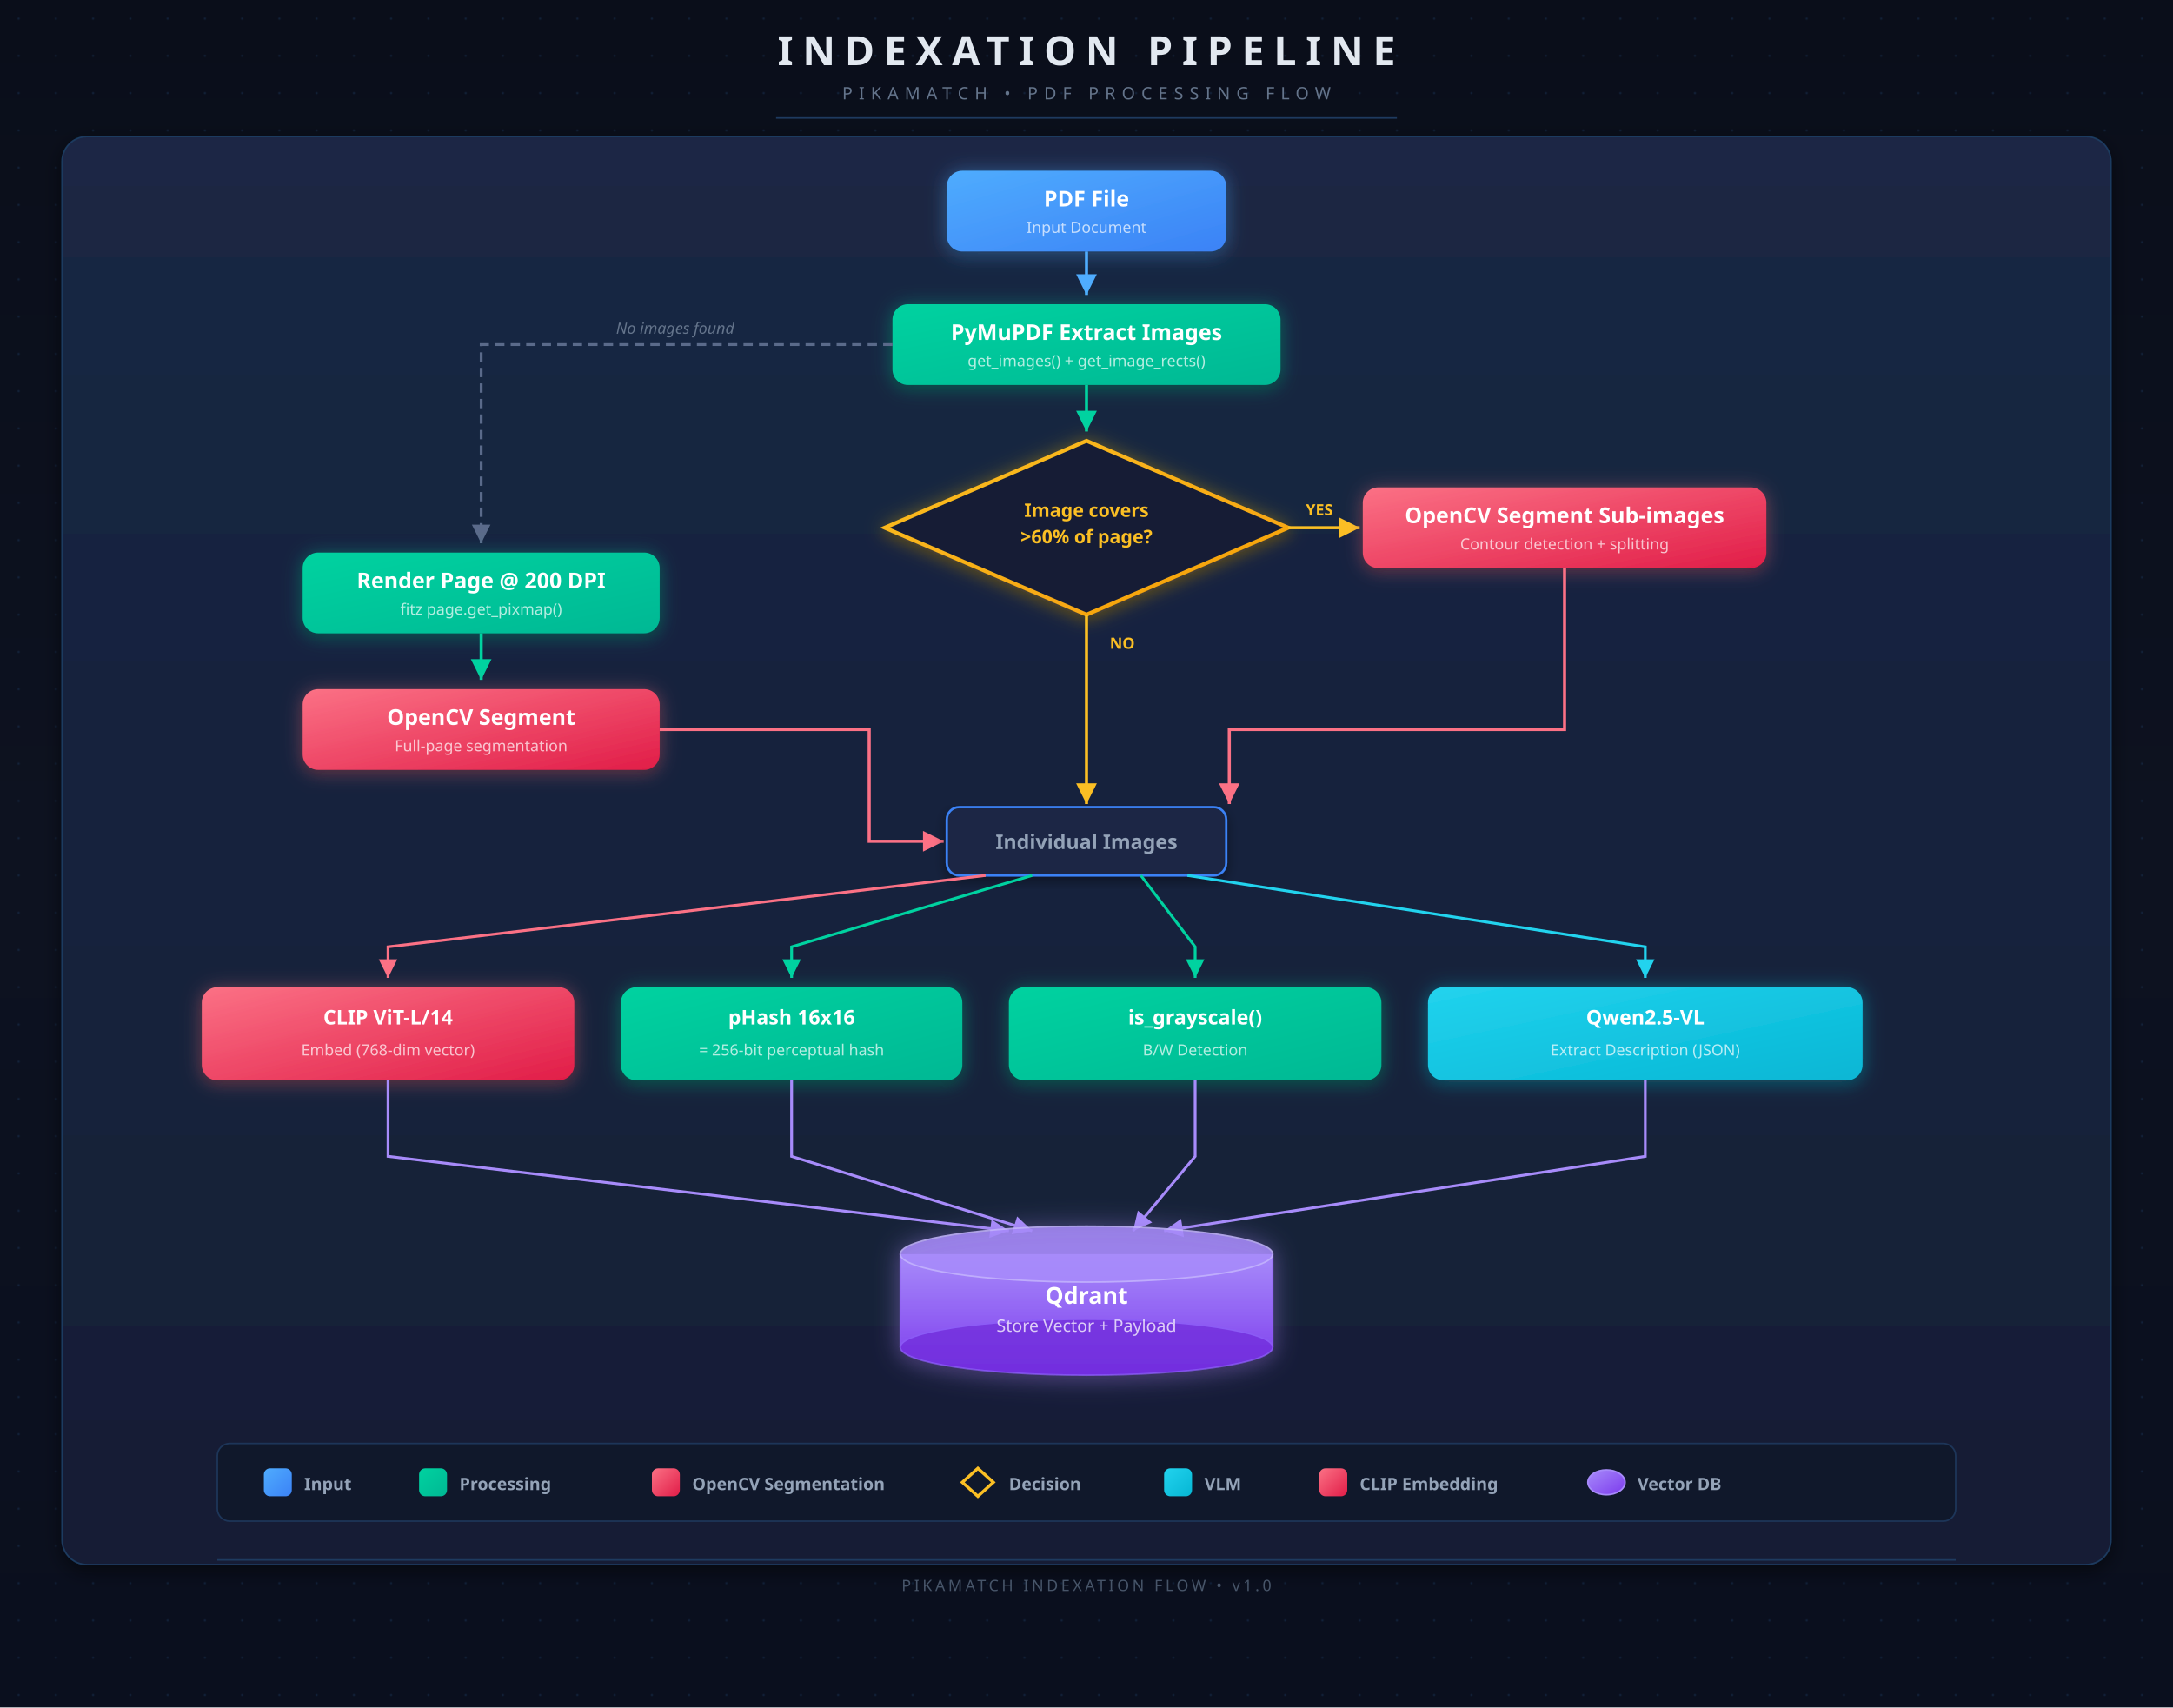
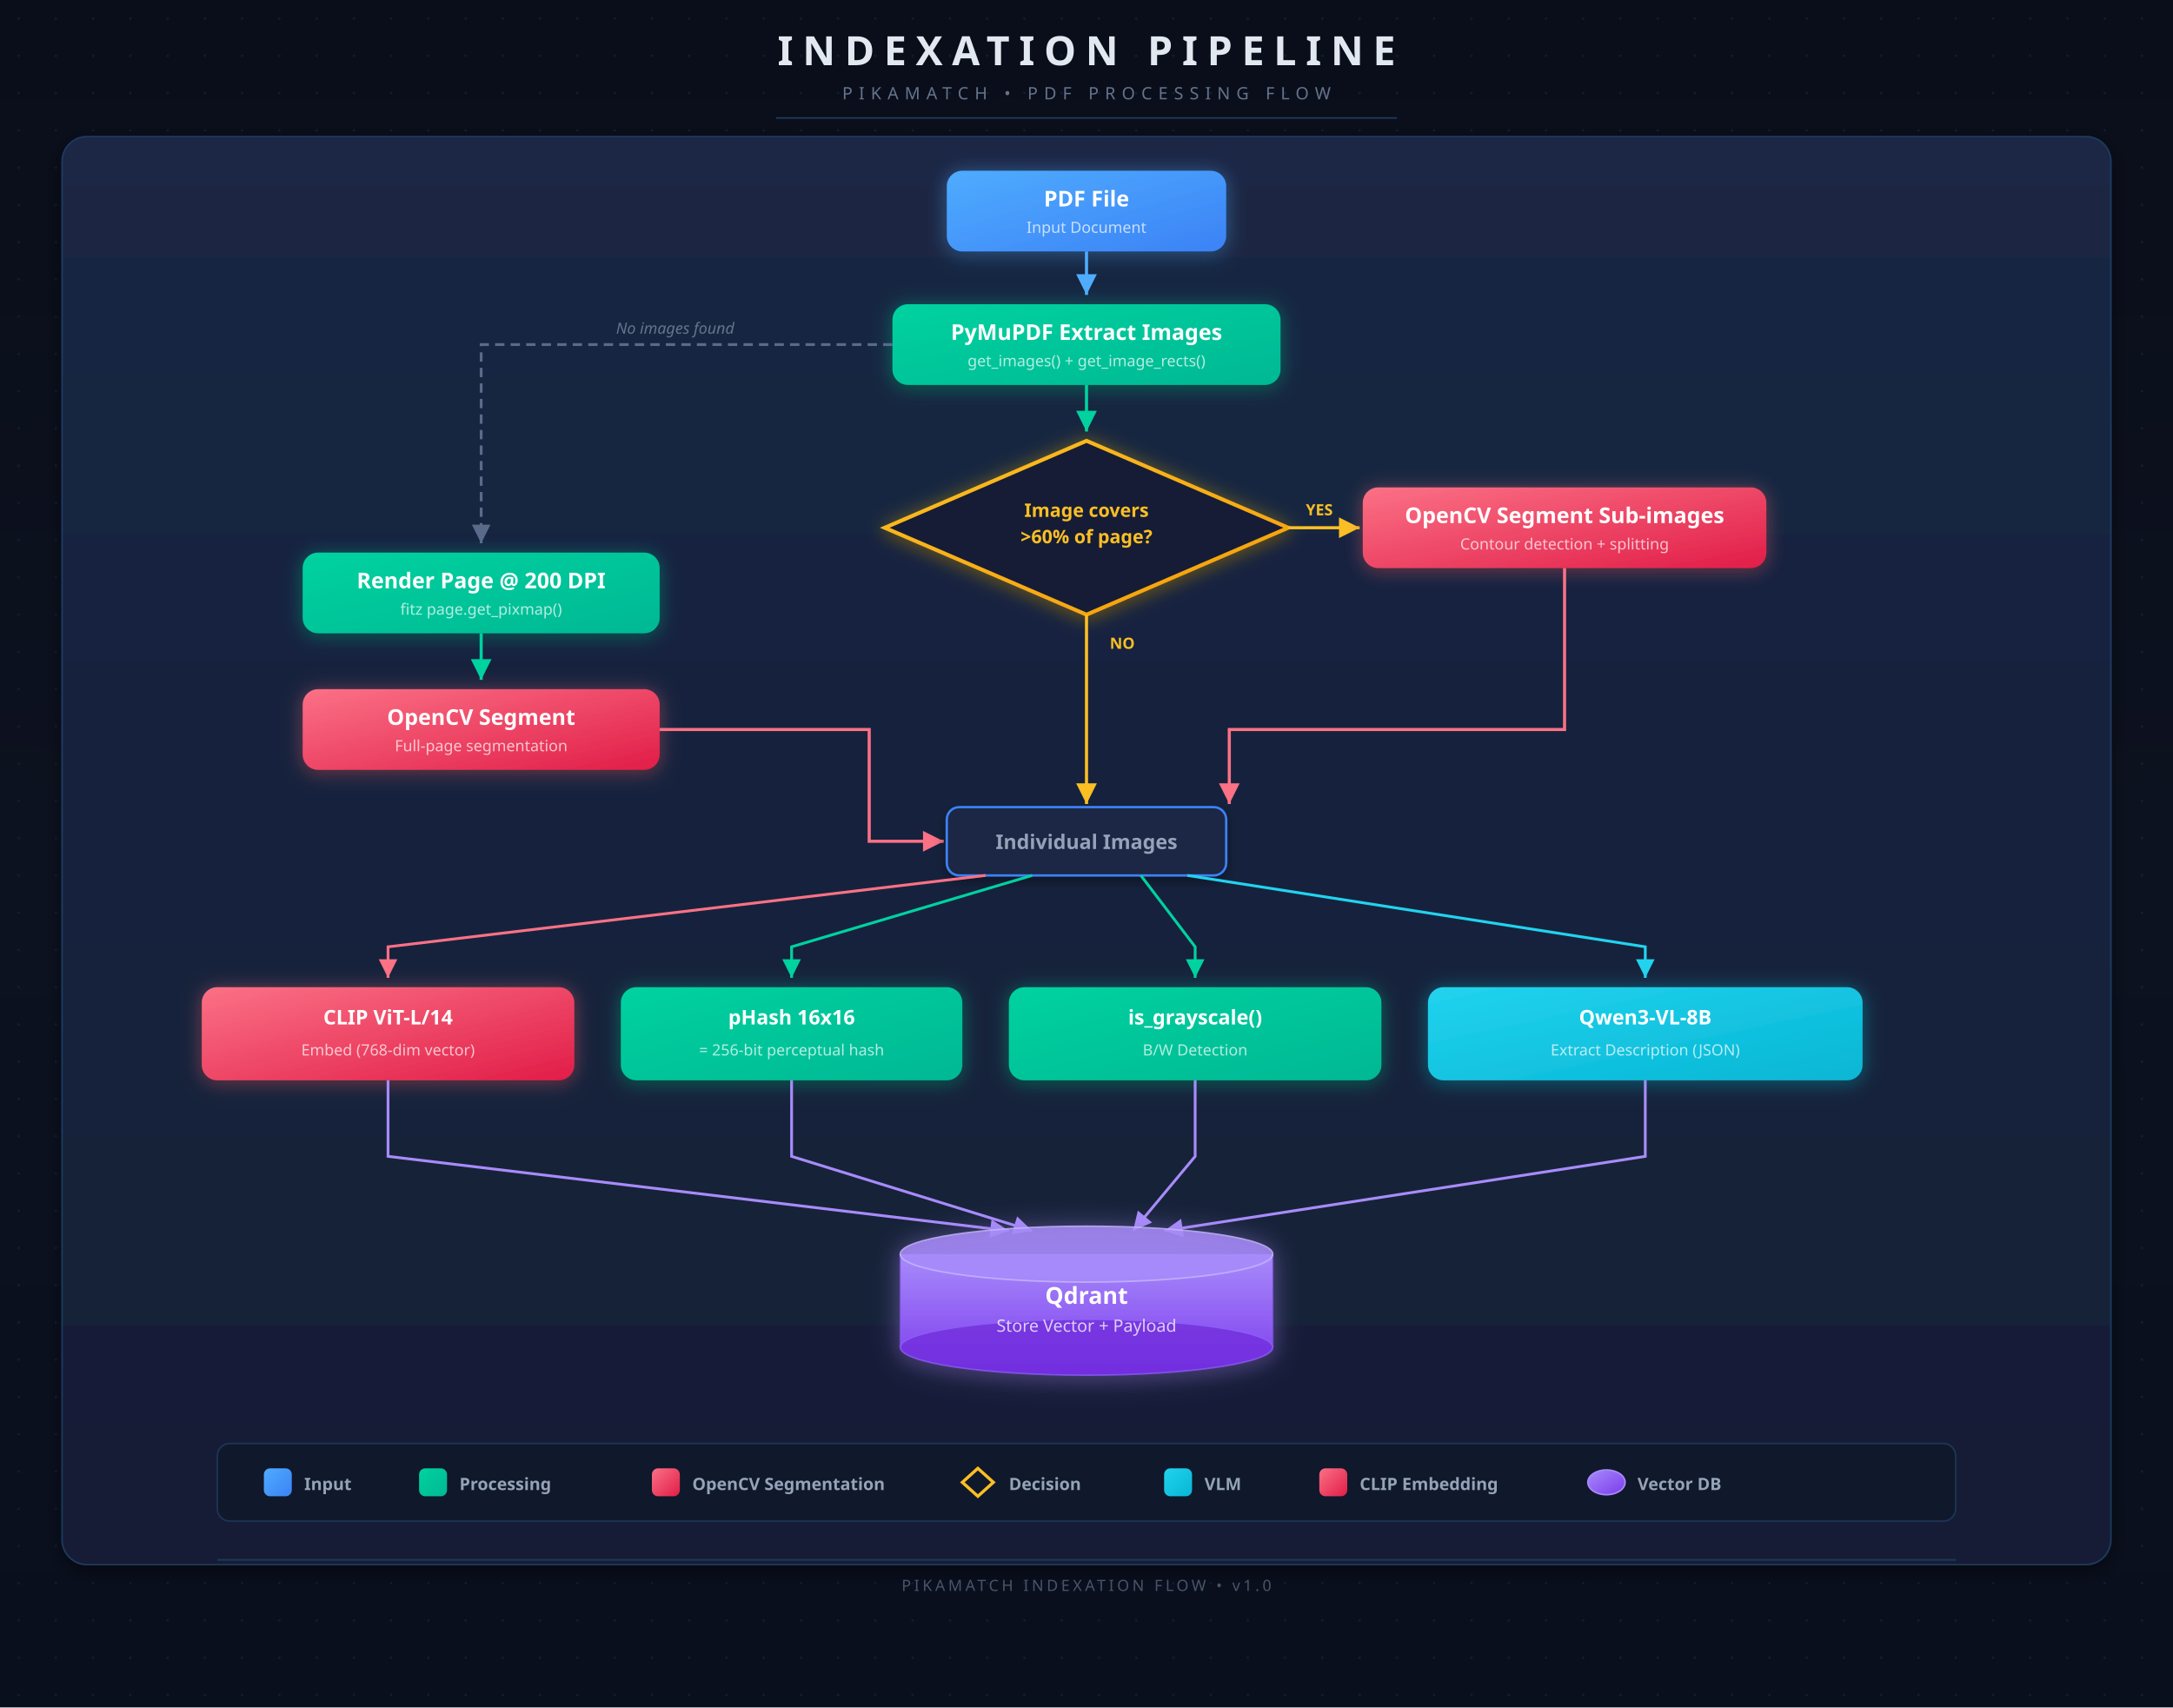
<svg xmlns="http://www.w3.org/2000/svg" viewBox="0 0 1400 1100" width="1400" height="1100" font-family="'Segoe UI', system-ui, -apple-system, sans-serif">
  <defs>
    <linearGradient id="bgGrad" x1="0" y1="0" x2="0" y2="1">
      <stop offset="0%" stop-color="#0a0e1a" />
      <stop offset="50%" stop-color="#0d1220" />
      <stop offset="100%" stop-color="#0a0f1e" />
    </linearGradient>
    <pattern id="dotGrid" x="0" y="0" width="24" height="24" patternUnits="userSpaceOnUse">
      <circle cx="12" cy="12" r="0.8" fill="#1e3a5f" opacity="0.35" />
    </pattern>
    <linearGradient id="cardGrad" x1="0" y1="0" x2="0" y2="1">
      <stop offset="0%" stop-color="#1a2744" />
      <stop offset="100%" stop-color="#141e35" />
    </linearGradient>
    <linearGradient id="blueGrad" x1="0" y1="0" x2="1" y2="1">
      <stop offset="0%" stop-color="#4facfe" />
      <stop offset="100%" stop-color="#3b82f6" />
    </linearGradient>
    <linearGradient id="greenGrad" x1="0" y1="0" x2="1" y2="1">
      <stop offset="0%" stop-color="#00d2a0" />
      <stop offset="100%" stop-color="#00b894" />
    </linearGradient>
    <linearGradient id="redGrad" x1="0" y1="0" x2="1" y2="1">
      <stop offset="0%" stop-color="#fb7185" />
      <stop offset="100%" stop-color="#e11d48" />
    </linearGradient>
    <linearGradient id="purpleGrad" x1="0" y1="0" x2="1" y2="1">
      <stop offset="0%" stop-color="#a78bfa" />
      <stop offset="100%" stop-color="#7c3aed" />
    </linearGradient>
    <linearGradient id="purpleGradVert" x1="0" y1="0" x2="0" y2="1">
      <stop offset="0%" stop-color="#a78bfa" />
      <stop offset="100%" stop-color="#7c3aed" />
    </linearGradient>
    <linearGradient id="orangeGrad" x1="0" y1="0" x2="1" y2="1">
      <stop offset="0%" stop-color="#fbbf24" />
      <stop offset="100%" stop-color="#f59e0b" />
    </linearGradient>
    <linearGradient id="cyanGrad" x1="0" y1="0" x2="1" y2="1">
      <stop offset="0%" stop-color="#22d3ee" />
      <stop offset="100%" stop-color="#06b6d4" />
    </linearGradient>
    <linearGradient id="pinkGrad" x1="0" y1="0" x2="1" y2="1">
      <stop offset="0%" stop-color="#fb7185" />
      <stop offset="100%" stop-color="#e11d48" />
    </linearGradient>
    <filter id="glowBlue" x="-30%" y="-30%" width="160%" height="160%">
      <feGaussianBlur in="SourceGraphic" stdDeviation="6" result="blur" />
      <feFlood flood-color="#4facfe" flood-opacity="0.35" result="color" />
      <feComposite in="color" in2="blur" operator="in" result="glow" />
      <feMerge>
        <feMergeNode in="glow" />
        <feMergeNode in="SourceGraphic" />
      </feMerge>
    </filter>
    <filter id="glowGreen" x="-30%" y="-30%" width="160%" height="160%">
      <feGaussianBlur in="SourceGraphic" stdDeviation="6" result="blur" />
      <feFlood flood-color="#00d2a0" flood-opacity="0.3" result="color" />
      <feComposite in="color" in2="blur" operator="in" result="glow" />
      <feMerge>
        <feMergeNode in="glow" />
        <feMergeNode in="SourceGraphic" />
      </feMerge>
    </filter>
    <filter id="glowRed" x="-30%" y="-30%" width="160%" height="160%">
      <feGaussianBlur in="SourceGraphic" stdDeviation="6" result="blur" />
      <feFlood flood-color="#fb7185" flood-opacity="0.3" result="color" />
      <feComposite in="color" in2="blur" operator="in" result="glow" />
      <feMerge>
        <feMergeNode in="glow" />
        <feMergeNode in="SourceGraphic" />
      </feMerge>
    </filter>
    <filter id="glowPurple" x="-30%" y="-30%" width="160%" height="160%">
      <feGaussianBlur in="SourceGraphic" stdDeviation="8" result="blur" />
      <feFlood flood-color="#a78bfa" flood-opacity="0.4" result="color" />
      <feComposite in="color" in2="blur" operator="in" result="glow" />
      <feMerge>
        <feMergeNode in="glow" />
        <feMergeNode in="SourceGraphic" />
      </feMerge>
    </filter>
    <filter id="glowOrange" x="-30%" y="-30%" width="160%" height="160%">
      <feGaussianBlur in="SourceGraphic" stdDeviation="6" result="blur" />
      <feFlood flood-color="#fbbf24" flood-opacity="0.3" result="color" />
      <feComposite in="color" in2="blur" operator="in" result="glow" />
      <feMerge>
        <feMergeNode in="glow" />
        <feMergeNode in="SourceGraphic" />
      </feMerge>
    </filter>
    <filter id="glowCyan" x="-30%" y="-30%" width="160%" height="160%">
      <feGaussianBlur in="SourceGraphic" stdDeviation="6" result="blur" />
      <feFlood flood-color="#22d3ee" flood-opacity="0.3" result="color" />
      <feComposite in="color" in2="blur" operator="in" result="glow" />
      <feMerge>
        <feMergeNode in="glow" />
        <feMergeNode in="SourceGraphic" />
      </feMerge>
    </filter>
    <filter id="glowPink" x="-30%" y="-30%" width="160%" height="160%">
      <feGaussianBlur in="SourceGraphic" stdDeviation="6" result="blur" />
      <feFlood flood-color="#fb7185" flood-opacity="0.3" result="color" />
      <feComposite in="color" in2="blur" operator="in" result="glow" />
      <feMerge>
        <feMergeNode in="glow" />
        <feMergeNode in="SourceGraphic" />
      </feMerge>
    </filter>
    <filter id="dropShadow" x="-10%" y="-10%" width="130%" height="130%">
      <feDropShadow dx="0" dy="3" stdDeviation="4" flood-color="#000" flood-opacity="0.4" />
    </filter>
    <filter id="dropShadowLg" x="-10%" y="-10%" width="130%" height="130%">
      <feDropShadow dx="0" dy="4" stdDeviation="6" flood-color="#000" flood-opacity="0.5" />
    </filter>
    <marker id="arrowBlue" viewBox="0 0 12 12" refX="10" refY="6" markerWidth="10" markerHeight="10" orient="auto-start-reverse">
      <path d="M2,2 L10,6 L2,10 Z" fill="#4facfe" />
    </marker>
    <marker id="arrowGreen" viewBox="0 0 12 12" refX="10" refY="6" markerWidth="10" markerHeight="10" orient="auto-start-reverse">
      <path d="M2,2 L10,6 L2,10 Z" fill="#00d2a0" />
    </marker>
    <marker id="arrowRed" viewBox="0 0 12 12" refX="10" refY="6" markerWidth="10" markerHeight="10" orient="auto-start-reverse">
      <path d="M2,2 L10,6 L2,10 Z" fill="#fb7185" />
    </marker>
    <marker id="arrowOrange" viewBox="0 0 12 12" refX="10" refY="6" markerWidth="10" markerHeight="10" orient="auto-start-reverse">
      <path d="M2,2 L10,6 L2,10 Z" fill="#fbbf24" />
    </marker>
    <marker id="arrowGray" viewBox="0 0 12 12" refX="10" refY="6" markerWidth="10" markerHeight="10" orient="auto-start-reverse">
      <path d="M2,2 L10,6 L2,10 Z" fill="#5a6a8a" />
    </marker>
    <marker id="arrowPurple" viewBox="0 0 12 12" refX="10" refY="6" markerWidth="10" markerHeight="10" orient="auto-start-reverse">
      <path d="M2,2 L10,6 L2,10 Z" fill="#a78bfa" />
    </marker>
    <marker id="arrowCyan" viewBox="0 0 12 12" refX="10" refY="6" markerWidth="10" markerHeight="10" orient="auto-start-reverse">
      <path d="M2,2 L10,6 L2,10 Z" fill="#22d3ee" />
    </marker>
    <marker id="arrowPink" viewBox="0 0 12 12" refX="10" refY="6" markerWidth="10" markerHeight="10" orient="auto-start-reverse">
      <path d="M2,2 L10,6 L2,10 Z" fill="#fb7185" />
    </marker>
  </defs>
  <rect width="1400" height="1100" fill="url(#bgGrad)" />
  <rect width="1400" height="1100" fill="url(#dotGrid)" />
  <text x="700" y="42" text-anchor="middle" fill="#e2e8f0" font-size="26" font-weight="700" letter-spacing="6">INDEXATION PIPELINE</text>
  <text x="700" y="64" text-anchor="middle" fill="#64748b" font-size="11" font-weight="500" letter-spacing="4">PIKAMATCH  •  PDF PROCESSING FLOW</text>
  <line x1="500" y1="76" x2="900" y2="76" stroke="#1e3a5f" stroke-width="1" />
  <rect x="40" y="88" width="1320" height="920" rx="16" ry="16" fill="url(#cardGrad)" stroke="#1e3a5f" stroke-width="1" filter="url(#dropShadowLg)" />
  <g filter="url(#glowBlue)">
    <rect x="610" y="110" width="180" height="52" rx="10" ry="10" fill="url(#blueGrad)" filter="url(#dropShadow)" />
  </g>
  <text x="700" y="133" text-anchor="middle" fill="#fff" font-size="14" font-weight="700">PDF File</text>
  <text x="700" y="150" text-anchor="middle" fill="rgba(255,255,255,0.7)" font-size="10" font-weight="400">Input Document</text>
  <line x1="700" y1="162" x2="700" y2="190" stroke="#4facfe" stroke-width="2" marker-end="url(#arrowBlue)" />
  <g filter="url(#glowGreen)">
    <rect x="575" y="196" width="250" height="52" rx="10" ry="10" fill="url(#greenGrad)" filter="url(#dropShadow)" />
  </g>
  <text x="700" y="219" text-anchor="middle" fill="#fff" font-size="14" font-weight="700">PyMuPDF Extract Images</text>
  <text x="700" y="236" text-anchor="middle" fill="rgba(255,255,255,0.7)" font-size="10" font-weight="400">get_images() + get_image_rects()</text>
  <line x1="700" y1="248" x2="700" y2="278" stroke="#00d2a0" stroke-width="2" marker-end="url(#arrowGreen)" />
  <path d="M 575,222 L 310,222 L 310,350" fill="none" stroke="#5a6a8a" stroke-width="1.8" stroke-dasharray="6,4" marker-end="url(#arrowGray)" />
  <text x="435" y="215" text-anchor="middle" fill="#64748b" font-size="10" font-style="italic">No images found</text>
  <g filter="url(#glowGreen)">
    <rect x="195" y="356" width="230" height="52" rx="10" ry="10" fill="url(#greenGrad)" filter="url(#dropShadow)" />
  </g>
  <text x="310" y="379" text-anchor="middle" fill="#fff" font-size="14" font-weight="700">Render Page @ 200 DPI</text>
  <text x="310" y="396" text-anchor="middle" fill="rgba(255,255,255,0.7)" font-size="10" font-weight="400">fitz page.get_pixmap()</text>
  <line x1="310" y1="408" x2="310" y2="438" stroke="#00d2a0" stroke-width="2" marker-end="url(#arrowGreen)" />
  <g filter="url(#glowRed)">
    <rect x="195" y="444" width="230" height="52" rx="10" ry="10" fill="url(#redGrad)" filter="url(#dropShadow)" />
  </g>
  <text x="310" y="467" text-anchor="middle" fill="#fff" font-size="14" font-weight="700">OpenCV Segment</text>
  <text x="310" y="484" text-anchor="middle" fill="rgba(255,255,255,0.7)" font-size="10" font-weight="400">Full-page segmentation</text>
  <path d="M 425,470 L 560,470 L 560,542 L 608,542" fill="none" stroke="#fb7185" stroke-width="2" marker-end="url(#arrowRed)" />
  <g filter="url(#glowOrange)">
    <polygon points="700,284 830,340 700,396 570,340" fill="#141e35" stroke="url(#orangeGrad)" stroke-width="2.5" filter="url(#dropShadow)" />
  </g>
  <text x="700" y="333" text-anchor="middle" fill="#fbbf24" font-size="12" font-weight="700">Image covers</text>
  <text x="700" y="350" text-anchor="middle" fill="#fbbf24" font-size="12" font-weight="700">&gt;60% of page?</text>
  <line x1="830" y1="340" x2="876" y2="340" stroke="#fbbf24" stroke-width="2" marker-end="url(#arrowOrange)" />
  <text x="850" y="332" text-anchor="middle" fill="#fbbf24" font-size="10" font-weight="700">YES</text>
  <path d="M 700,396 L 700,518" fill="none" stroke="#fbbf24" stroke-width="2" marker-end="url(#arrowOrange)" />
  <text x="715" y="418" text-anchor="start" fill="#fbbf24" font-size="10" font-weight="700">NO</text>
  <g filter="url(#glowRed)">
    <rect x="878" y="314" width="260" height="52" rx="10" ry="10" fill="url(#redGrad)" filter="url(#dropShadow)" />
  </g>
  <text x="1008" y="337" text-anchor="middle" fill="#fff" font-size="14" font-weight="700">OpenCV Segment Sub-images</text>
  <text x="1008" y="354" text-anchor="middle" fill="rgba(255,255,255,0.7)" font-size="10" font-weight="400">Contour detection + splitting</text>
  <path d="M 1008,366 L 1008,470 L 792,470 L 792,518" fill="none" stroke="#fb7185" stroke-width="2" marker-end="url(#arrowRed)" />
  <g filter="url(#dropShadow)">
    <rect x="610" y="520" width="180" height="44" rx="8" ry="8" fill="#1a2744" stroke="#3b82f6" stroke-width="1.5" />
  </g>
  <text x="700" y="547" text-anchor="middle" fill="#94a3b8" font-size="13" font-weight="600">Individual Images</text>
  <path d="M 635,564 L 250,610 L 250,630" fill="none" stroke="#fb7185" stroke-width="1.8" marker-end="url(#arrowPink)" />
  <path d="M 665,564 L 510,610 L 510,630" fill="none" stroke="#00d2a0" stroke-width="1.8" marker-end="url(#arrowGreen)" />
  <path d="M 735,564 L 770,610 L 770,630" fill="none" stroke="#00d2a0" stroke-width="1.8" marker-end="url(#arrowGreen)" />
  <path d="M 765,564 L 1060,610 L 1060,630" fill="none" stroke="#22d3ee" stroke-width="1.8" marker-end="url(#arrowCyan)" />
  <g filter="url(#glowPink)">
    <rect x="130" y="636" width="240" height="60" rx="10" ry="10" fill="url(#pinkGrad)" filter="url(#dropShadow)" />
  </g>
  <text x="250" y="660" text-anchor="middle" fill="#fff" font-size="13" font-weight="700">CLIP ViT-L/14</text>
  <text x="250" y="680" text-anchor="middle" fill="rgba(255,255,255,0.7)" font-size="10" font-weight="400">Embed (768-dim vector)</text>
  <g filter="url(#glowGreen)">
    <rect x="400" y="636" width="220" height="60" rx="10" ry="10" fill="url(#greenGrad)" filter="url(#dropShadow)" />
  </g>
  <text x="510" y="660" text-anchor="middle" fill="#fff" font-size="13" font-weight="700">pHash 16x16</text>
  <text x="510" y="680" text-anchor="middle" fill="rgba(255,255,255,0.7)" font-size="10" font-weight="400">= 256-bit perceptual hash</text>
  <g filter="url(#glowGreen)">
    <rect x="650" y="636" width="240" height="60" rx="10" ry="10" fill="url(#greenGrad)" filter="url(#dropShadow)" />
  </g>
  <text x="770" y="660" text-anchor="middle" fill="#fff" font-size="13" font-weight="700">is_grayscale()</text>
  <text x="770" y="680" text-anchor="middle" fill="rgba(255,255,255,0.7)" font-size="10" font-weight="400">B/W Detection</text>
  <g filter="url(#glowCyan)">
    <rect x="920" y="636" width="280" height="60" rx="10" ry="10" fill="url(#cyanGrad)" filter="url(#dropShadow)" />
  </g>
-   <text x="1060" y="660" text-anchor="middle" fill="#fff" font-size="13" font-weight="700">Qwen2.5-VL</text>
+   <text x="1060" y="660" text-anchor="middle" fill="#fff" font-size="13" font-weight="700">Qwen3-VL-8B</text>
  <text x="1060" y="680" text-anchor="middle" fill="rgba(255,255,255,0.7)" font-size="10" font-weight="400">Extract Description (JSON)</text>
  <path d="M 250,696 L 250,745 L 650,793" fill="none" stroke="#a78bfa" stroke-width="1.8" marker-end="url(#arrowPurple)" />
  <path d="M 510,696 L 510,745 L 665,793" fill="none" stroke="#a78bfa" stroke-width="1.8" marker-end="url(#arrowPurple)" />
  <path d="M 770,696 L 770,745 L 730,793" fill="none" stroke="#a78bfa" stroke-width="1.8" marker-end="url(#arrowPurple)" />
  <path d="M 1060,696 L 1060,745 L 750,793" fill="none" stroke="#a78bfa" stroke-width="1.8" marker-end="url(#arrowPurple)" />
  <g filter="url(#glowPurple)">
    <g filter="url(#dropShadow)">
      <path d="M 580,808 L 580,868 A 120,18 0 0,0 820,868 L 820,808" fill="url(#purpleGradVert)" stroke="none" />
      <line x1="580" y1="808" x2="580" y2="868" stroke="#8b5cf6" stroke-width="1" opacity="0.5" />
      <line x1="820" y1="808" x2="820" y2="868" stroke="#8b5cf6" stroke-width="1" opacity="0.5" />
      <ellipse cx="700" cy="868" rx="120" ry="18" fill="#6d28d9" stroke="#8b5cf6" stroke-width="1" opacity="0.7" />
      <ellipse cx="700" cy="808" rx="120" ry="18" fill="#a78bfa" stroke="#c4b5fd" stroke-width="1" opacity="0.85" />
    </g>
  </g>
  <text x="700" y="840" text-anchor="middle" fill="#fff" font-size="15" font-weight="700">Qdrant</text>
  <text x="700" y="858" text-anchor="middle" fill="rgba(255,255,255,0.75)" font-size="11" font-weight="400">Store Vector + Payload</text>
  <g transform="translate(140, 930)">
    <rect x="0" y="0" width="1120" height="50" rx="8" ry="8" fill="#0f1729" stroke="#1e3a5f" stroke-width="1" opacity="0.85" />
    <rect x="30" y="16" width="18" height="18" rx="4" fill="url(#blueGrad)" />
    <text x="56" y="30" fill="#94a3b8" font-size="11" font-weight="600">Input</text>
    <rect x="130" y="16" width="18" height="18" rx="4" fill="url(#greenGrad)" />
    <text x="156" y="30" fill="#94a3b8" font-size="11" font-weight="600">Processing</text>
    <rect x="280" y="16" width="18" height="18" rx="4" fill="url(#redGrad)" />
    <text x="306" y="30" fill="#94a3b8" font-size="11" font-weight="600">OpenCV Segmentation</text>
    <polygon points="480,25 490,16 500,25 490,34" fill="none" stroke="#fbbf24" stroke-width="2" />
    <text x="510" y="30" fill="#94a3b8" font-size="11" font-weight="600">Decision</text>
    <rect x="610" y="16" width="18" height="18" rx="4" fill="url(#cyanGrad)" />
    <text x="636" y="30" fill="#94a3b8" font-size="11" font-weight="600">VLM</text>
    <rect x="710" y="16" width="18" height="18" rx="4" fill="url(#pinkGrad)" />
    <text x="736" y="30" fill="#94a3b8" font-size="11" font-weight="600">CLIP Embedding</text>
    <ellipse cx="895" cy="25" rx="12" ry="8" fill="url(#purpleGrad)" stroke="#a78bfa" stroke-width="1" />
    <text x="915" y="30" fill="#94a3b8" font-size="11" font-weight="600">Vector DB</text>
  </g>
  <line x1="140" y1="1005" x2="1260" y2="1005" stroke="#1e3a5f" stroke-width="1" />
  <text x="700" y="1025" text-anchor="middle" fill="#475569" font-size="10" font-weight="400" letter-spacing="2">PIKAMATCH INDEXATION FLOW  •  v1.0</text>
</svg>
